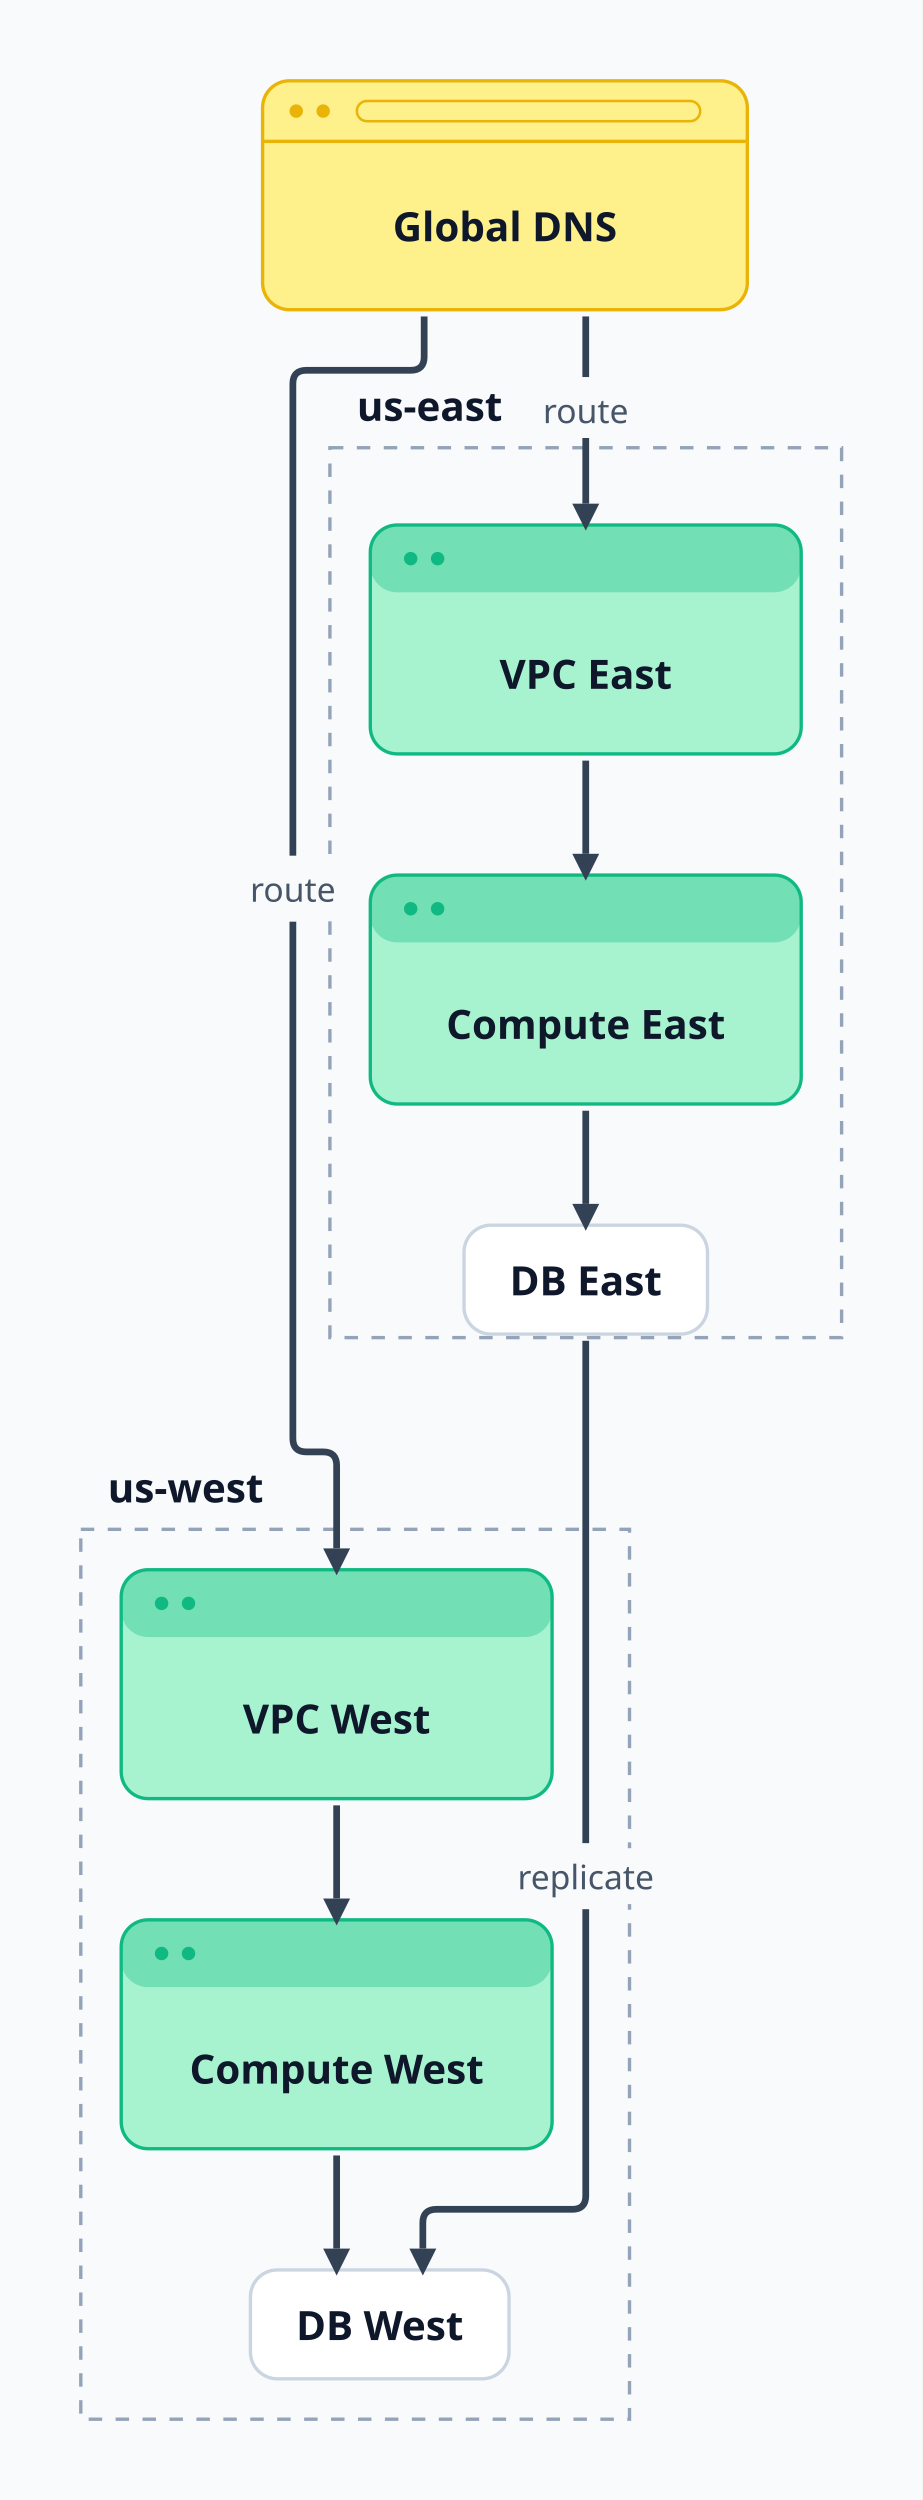
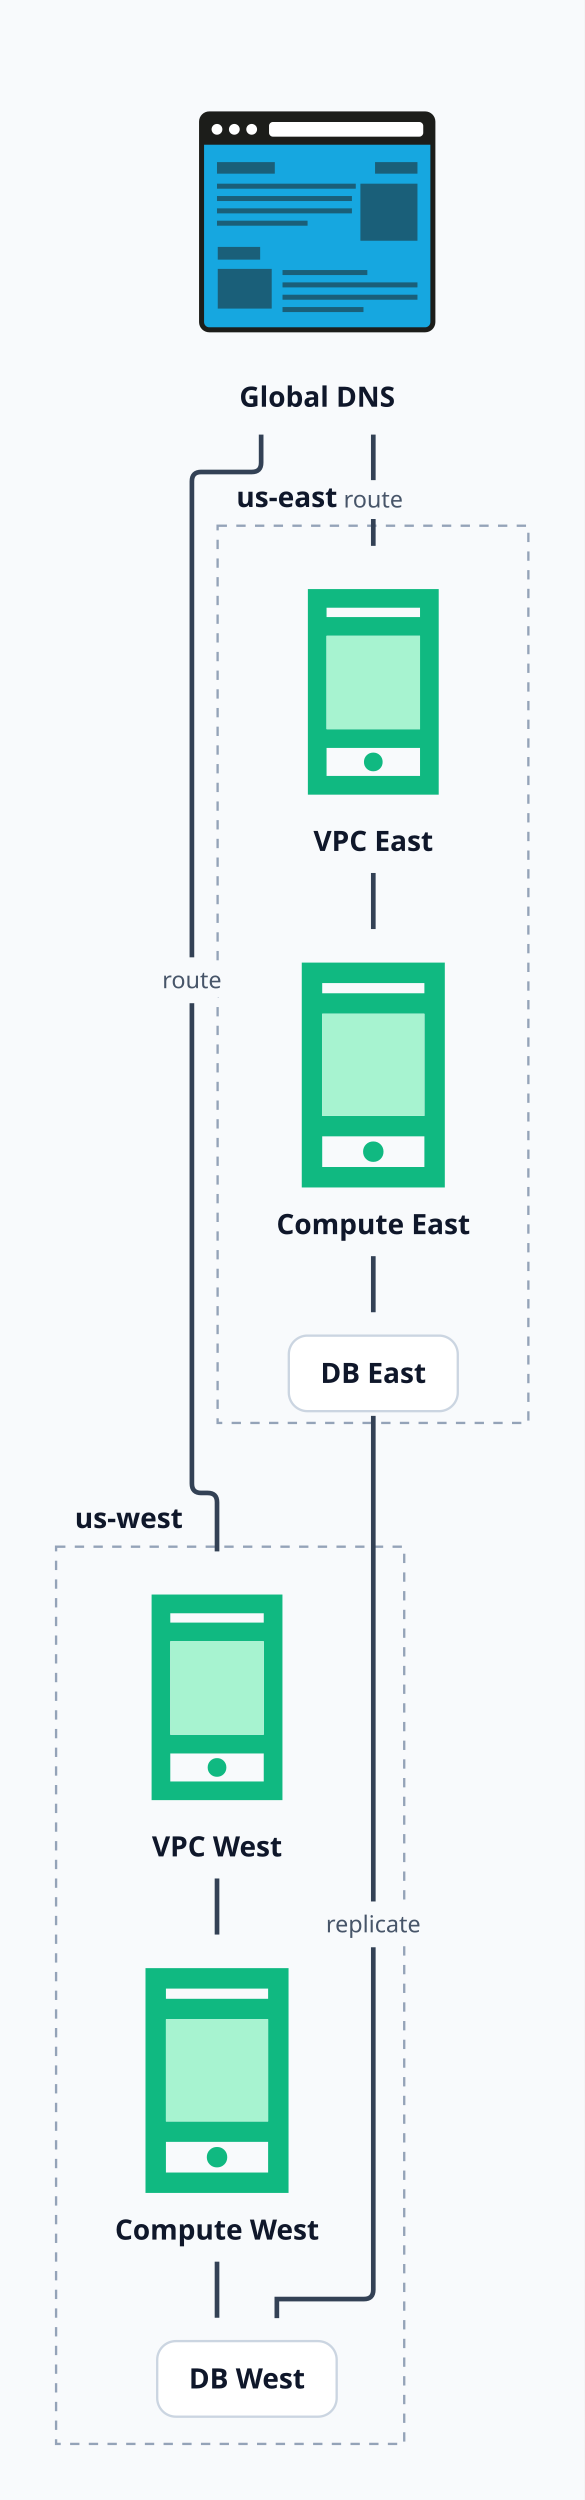
- <svg xmlns="http://www.w3.org/2000/svg" viewBox="0 0 274 742.638">
+ <svg xmlns="http://www.w3.org/2000/svg" viewBox="0 0 250.132 1069.964">
  <defs>
    <filter id="cora-shadow-blur" x="-50%" y="-50%" width="200%" height="200%">
      <feGaussianBlur stdDeviation="0" />
    </filter>
-     <marker id="cora-marker-arrow" markerWidth="8" markerHeight="8" refX="0" refY="4" orient="auto" markerUnits="userSpaceOnUse">
+     <marker id="cora-marker-arrow" markerWidth="8" markerHeight="8" refX="8" refY="4" orient="auto-start-reverse" markerUnits="userSpaceOnUse">
      <path d="M 0 0 L 8 4 L 0 8 z" fill="#334155" />
    </marker>
-     <marker id="cora-marker-circle" markerWidth="8" markerHeight="8" refX="4" refY="4" orient="auto" markerUnits="userSpaceOnUse">
+     <marker id="cora-marker-circle" markerWidth="8" markerHeight="8" refX="4" refY="4" orient="auto-start-reverse" markerUnits="userSpaceOnUse">
      <circle cx="4" cy="4" r="2.88" fill="none" stroke="#334155" stroke-width="1.5" />
    </marker>
-     <marker id="cora-marker-filled-circle" markerWidth="8" markerHeight="8" refX="4" refY="4" orient="auto" markerUnits="userSpaceOnUse">
+     <marker id="cora-marker-filled-circle" markerWidth="8" markerHeight="8" refX="4" refY="4" orient="auto-start-reverse" markerUnits="userSpaceOnUse">
      <circle cx="4" cy="4" r="2.88" fill="#334155" />
    </marker>
+     <marker id="cora-marker-diamond" markerWidth="8" markerHeight="8" refX="4" refY="4" orient="auto-start-reverse" markerUnits="userSpaceOnUse">
+       <path d="M 4 0 L 8 4 L 4 8 L 0 4 Z" fill="none" stroke="#334155" stroke-width="1.5" />
+     </marker>
+     <marker id="cora-marker-filled-diamond" markerWidth="8" markerHeight="8" refX="4" refY="4" orient="auto-start-reverse" markerUnits="userSpaceOnUse">
+       <path d="M 4 0 L 8 4 L 4 8 L 0 4 Z" fill="#334155" />
+     </marker>
+     <marker id="cora-marker-square" markerWidth="8" markerHeight="8" refX="4" refY="4" orient="auto-start-reverse" markerUnits="userSpaceOnUse">
+       <rect x="1.12" y="1.12" width="5.76" height="5.76" fill="none" stroke="#334155" stroke-width="1.5" />
+     </marker>
+     <marker id="cora-marker-filled-square" markerWidth="8" markerHeight="8" refX="4" refY="4" orient="auto-start-reverse" markerUnits="userSpaceOnUse">
+       <rect x="1.12" y="1.12" width="5.76" height="5.76" fill="#334155" />
+     </marker>
  </defs>
-   <rect x="0" y="0" width="274" height="742.638" fill="#f8fafc" />
+   <rect x="0" y="0" width="250.132" height="1069.964" fill="#f8fafc" />
  <g id="groups">
    <g>
-       <rect x="98" y="133" width="152" height="264.344" fill="none" stroke="#94a3b8" stroke-width="1" stroke-dasharray="4 4" />
-       <text x="106" y="125" font-family="'Noto Sans', sans-serif" font-size="12" font-weight="600" fill="#0f172a">us-east</text>
+       <rect x="93.132" y="225" width="133" height="384" fill="none" stroke="#94a3b8" stroke-width="1" stroke-dasharray="4 4" />
+       <text x="101.132" y="217" font-family="'Noto Sans', sans-serif" font-size="12" font-weight="600" fill="#0f172a">us-east</text>
    </g>
    <g>
-       <rect x="24" y="454.294" width="163" height="264.344" fill="none" stroke="#94a3b8" stroke-width="1" stroke-dasharray="4 4" />
-       <text x="32" y="446.294" font-family="'Noto Sans', sans-serif" font-size="12" font-weight="600" fill="#0f172a">us-west</text>
+       <rect x="24" y="661.964" width="149" height="384" fill="none" stroke="#94a3b8" stroke-width="1" stroke-dasharray="4 4" />
+       <text x="32" y="653.964" font-family="'Noto Sans', sans-serif" font-size="12" font-weight="600" fill="#0f172a">us-west</text>
    </g>
  </g>
  <g id="nodes">
    <g>
-       <rect x="78" y="24" width="144" height="68" rx="8" ry="8" fill="#fef08a" stroke="#eab308" stroke-width="1" />
-       <line x1="78" y1="42" x2="222" y2="42" stroke="#eab308" stroke-width="1" />
-       <circle cx="88" cy="33" r="2" fill="#eab308" />
-       <circle cx="96" cy="33" r="2" fill="#eab308" />
-       <rect x="106" y="30" width="102" height="6" rx="3" fill="#fef08a" stroke="#eab308" stroke-width="0.75" />
-       <text x="150" y="71.656" text-anchor="middle" font-family="'Noto Sans', sans-serif" font-size="12" font-weight="600" fill="#0f172a">
-         <tspan x="150" dy="0">Global DNS</tspan>
+       <path d="M 86.264 52.05 C 86.264 50.235 87.749 48.75 89.564 48.75 L 181.964 48.75 C 183.779 48.75 185.264 50.235 185.264 52.05 L 185.264 137.85 C 185.264 139.665 183.779 141.15 181.964 141.15 L 89.564 141.15 C 87.749 141.15 86.264 139.665 86.264 137.85 Z" fill="#16a7e0" stroke="#1c1d1a" stroke-width="2.145" stroke-linejoin="round" />
+       <path d="M 86.264 52.05 C 86.264 50.235 87.749 48.75 89.564 48.75 L 181.964 48.75 C 183.779 48.75 185.264 50.235 185.264 52.05 L 185.264 61.95 L 86.264 61.95 Z" fill="#1c1d1a" />
+       <circle cx="92.864" cy="55.35" r="2.31" fill="#ffffff" />
+       <circle cx="100.289" cy="55.35" r="2.31" fill="#ffffff" />
+       <circle cx="107.714" cy="55.35" r="2.31" fill="#ffffff" />
+       <rect x="115.139" y="52.215" width="66" height="6.27" rx="1.65" fill="#ffffff" />
+       <g fill="#1c1d1a" opacity="0.52">
+         <rect x="92.864" y="69.375" width="24.75" height="4.95" />
+         <rect x="160.514" y="69.375" width="18.15" height="4.95" />
+         <rect x="92.864" y="78.615" width="59.4" height="2.145" />
+         <rect x="92.864" y="83.895" width="57.75" height="2.145" />
+         <rect x="92.864" y="89.175" width="57.75" height="2.145" />
+         <rect x="92.864" y="94.455" width="38.775" height="2.145" />
+         <rect x="154.244" y="78.615" width="24.42" height="24.42" />
+         <rect x="93.194" y="105.675" width="18.15" height="5.445" />
+         <rect x="93.194" y="115.08" width="23.1" height="16.995" />
+         <rect x="120.914" y="115.575" width="36.3" height="2.145" />
+         <rect x="120.914" y="120.855" width="57.75" height="2.145" />
+         <rect x="120.914" y="126.135" width="57.75" height="2.145" />
+         <rect x="120.914" y="131.415" width="34.65" height="2.145" />
+       </g>
+       <text x="135.764" y="174.08" text-anchor="middle" font-family="'Noto Sans', sans-serif" font-size="12" font-weight="600" fill="#0f172a">
+         <tspan x="135.764" dy="0">Global DNS</tspan>
      </text>
    </g>
    <g>
-       <rect x="110" y="155.95" width="128" height="68" rx="8" ry="8" fill="#a7f3d0" stroke="#10b981" stroke-width="1" />
-       <rect x="110" y="155.95" width="128" height="20" rx="8" ry="8" fill="#10b981" opacity="0.35" />
-       <circle cx="122" cy="165.95" r="2" fill="#10b981" />
-       <circle cx="130" cy="165.95" r="2" fill="#10b981" />
-       <text x="174" y="204.606" text-anchor="middle" font-family="'Noto Sans', sans-serif" font-size="12" font-weight="600" fill="#0f172a">
-         <tspan x="174" dy="0">VPC East</tspan>
+       <g transform="translate(111.764, 248.1) scale(4)">
+         <path d="M5 23V1h14v22zm2-5v3h10v-3zm5 2.5q.425 0 .713-.288T13 19.5t-.288-.712T12 18.5t-.712.288T11 19.5t.288.713t.712.287M7 16h10V6H7zM7 4h10V3H7zm0 14v3zM7 4V3z" fill="#10b981" />
+         <rect x="7" y="6" width="10" height="10" fill="#a7f3d0" />
+       </g>
+       <text x="159.764" y="364.18" text-anchor="middle" font-family="'Noto Sans', sans-serif" font-size="12" font-weight="600" fill="#0f172a">
+         <tspan x="159.764" dy="0">VPC East</tspan>
      </text>
    </g>
    <g>
-       <rect x="110" y="259.95" width="128" height="68" rx="8" ry="8" fill="#a7f3d0" stroke="#10b981" stroke-width="1" />
-       <rect x="110" y="259.95" width="128" height="20" rx="8" ry="8" fill="#10b981" opacity="0.35" />
-       <circle cx="122" cy="269.95" r="2" fill="#10b981" />
-       <circle cx="130" cy="269.95" r="2" fill="#10b981" />
-       <text x="174" y="308.606" text-anchor="middle" font-family="'Noto Sans', sans-serif" font-size="12" font-weight="600" fill="#0f172a">
-         <tspan x="174" dy="0">Compute East</tspan>
+       <g transform="translate(107.284, 407.62) scale(4.373333)">
+         <path d="M5 23V1h14v22zm2-5v3h10v-3zm5 2.5q.425 0 .713-.288T13 19.5t-.288-.712T12 18.5t-.712.288T11 19.5t.288.713t.712.287M7 16h10V6H7zM7 4h10V3H7zm0 14v3zM7 4V3z" fill="#10b981" />
+         <rect x="7" y="6" width="10" height="10" fill="#a7f3d0" />
+       </g>
+       <text x="159.764" y="528.18" text-anchor="middle" font-family="'Noto Sans', sans-serif" font-size="12" font-weight="600" fill="#0f172a">
+         <tspan x="159.764" dy="0">Compute East</tspan>
      </text>
    </g>
    <g>
-       <rect x="137.842" y="363.95" width="72.316" height="32.344" rx="8" ry="8" fill="#ffffff" stroke="#cbd5e1" stroke-width="1" />
-       <text x="174" y="384.778" text-anchor="middle" font-family="'Noto Sans', sans-serif" font-size="12" font-weight="600" fill="#0f172a">
-         <tspan x="174" dy="0">DB East</tspan>
+       <rect x="123.606" y="571.62" width="72.316" height="32.344" rx="8" ry="8" fill="#ffffff" stroke="#cbd5e1" stroke-width="1" />
+       <text x="159.764" y="591.872" text-anchor="middle" font-family="'Noto Sans', sans-serif" font-size="12" font-weight="600" fill="#0f172a">
+         <tspan x="159.764" dy="0">DB East</tspan>
      </text>
    </g>
    <g>
-       <rect x="36" y="466.294" width="128" height="68" rx="8" ry="8" fill="#a7f3d0" stroke="#10b981" stroke-width="1" />
-       <rect x="36" y="466.294" width="128" height="20" rx="8" ry="8" fill="#10b981" opacity="0.35" />
-       <circle cx="48" cy="476.294" r="2" fill="#10b981" />
-       <circle cx="56" cy="476.294" r="2" fill="#10b981" />
-       <text x="100" y="514.95" text-anchor="middle" font-family="'Noto Sans', sans-serif" font-size="12" font-weight="600" fill="#0f172a">
-         <tspan x="100" dy="0">VPC West</tspan>
+       <g transform="translate(44.882, 678.444) scale(4)">
+         <path d="M5 23V1h14v22zm2-5v3h10v-3zm5 2.5q.425 0 .713-.288T13 19.5t-.288-.712T12 18.5t-.712.288T11 19.5t.288.713t.712.287M7 16h10V6H7zM7 4h10V3H7zm0 14v3zM7 4V3z" fill="#10b981" />
+         <rect x="7" y="6" width="10" height="10" fill="#a7f3d0" />
+       </g>
+       <text x="92.882" y="794.524" text-anchor="middle" font-family="'Noto Sans', sans-serif" font-size="12" font-weight="600" fill="#0f172a">
+         <tspan x="92.882" dy="0">VPC West</tspan>
      </text>
    </g>
    <g>
-       <rect x="36" y="570.294" width="128" height="68" rx="8" ry="8" fill="#a7f3d0" stroke="#10b981" stroke-width="1" />
-       <rect x="36" y="570.294" width="128" height="20" rx="8" ry="8" fill="#10b981" opacity="0.35" />
-       <circle cx="48" cy="580.294" r="2" fill="#10b981" />
-       <circle cx="56" cy="580.294" r="2" fill="#10b981" />
-       <text x="100" y="618.95" text-anchor="middle" font-family="'Noto Sans', sans-serif" font-size="12" font-weight="600" fill="#0f172a">
-         <tspan x="100" dy="0">Compute West</tspan>
+       <g transform="translate(40.402, 837.964) scale(4.373333)">
+         <path d="M5 23V1h14v22zm2-5v3h10v-3zm5 2.5q.425 0 .713-.288T13 19.5t-.288-.712T12 18.5t-.712.288T11 19.5t.288.713t.712.287M7 16h10V6H7zM7 4h10V3H7zm0 14v3zM7 4V3z" fill="#10b981" />
+         <rect x="7" y="6" width="10" height="10" fill="#a7f3d0" />
+       </g>
+       <text x="92.882" y="958.524" text-anchor="middle" font-family="'Noto Sans', sans-serif" font-size="12" font-weight="600" fill="#0f172a">
+         <tspan x="92.882" dy="0">Compute West</tspan>
      </text>
    </g>
    <g>
-       <rect x="74.395" y="674.294" width="76.816" height="32.344" rx="8" ry="8" fill="#ffffff" stroke="#cbd5e1" stroke-width="1" />
-       <text x="112.803" y="695.122" text-anchor="middle" font-family="'Noto Sans', sans-serif" font-size="12" font-weight="600" fill="#0f172a">
-         <tspan x="112.803" dy="0">DB West</tspan>
+       <rect x="67.277" y="1001.964" width="76.816" height="32.344" rx="8" ry="8" fill="#ffffff" stroke="#cbd5e1" stroke-width="1" />
+       <text x="105.685" y="1022.216" text-anchor="middle" font-family="'Noto Sans', sans-serif" font-size="12" font-weight="600" fill="#0f172a">
+         <tspan x="105.685" dy="0">DB West</tspan>
      </text>
    </g>
  </g>
  <g id="edges">
-     <path d="M 174 94 L 174 112 M 174 125.62 L 174 149.62" fill="none" stroke="#334155" stroke-width="2" marker-end="url(#cora-marker-arrow)" />
-     <path d="M 126 94 L 126 106 Q 126 110 122 110 L 91 110 Q 87 110 87 114 L 87 254.172 M 87 273.792 L 87 427.294 Q 87 431.294 91 431.294 L 96 431.294 Q 100 431.294 100 435.294 L 100 459.964" fill="none" stroke="#334155" stroke-width="2" marker-end="url(#cora-marker-arrow)" />
-     <path d="M 174 225.95 L 174 253.62" fill="none" stroke="#334155" stroke-width="2" marker-end="url(#cora-marker-arrow)" />
-     <path d="M 174 329.95 L 174 357.62" fill="none" stroke="#334155" stroke-width="2" marker-end="url(#cora-marker-arrow)" />
-     <path d="M 100 536.294 L 100 563.964" fill="none" stroke="#334155" stroke-width="2" marker-end="url(#cora-marker-arrow)" />
-     <path d="M 100 640.294 L 100 667.964" fill="none" stroke="#334155" stroke-width="2" marker-end="url(#cora-marker-arrow)" />
-     <path d="M 174 398.294 L 174 547.516 M 174 567.136 L 174 652.294 Q 174 656.294 170 656.294 L 129.605 656.294 Q 125.605 656.294 125.605 660.294 L 125.605 667.964" fill="none" stroke="#334155" stroke-width="2" marker-end="url(#cora-marker-arrow)" />
+     <path d="M 159.764 186 L 159.764 208 M 159.764 209.62 L 159.764 233.62" fill="none" stroke="#334155" stroke-width="2" />
+     <path d="M 111.764 186 L 111.764 198 Q 111.764 202 107.764 202 L 86.132 202 Q 82.132 202 82.132 206 L 82.132 409.731 M 82.132 429.351 L 82.132 634.964 Q 82.132 638.964 86.132 638.964 L 88.882 638.964 Q 92.882 638.964 92.882 642.964 L 92.882 663.964" fill="none" stroke="#334155" stroke-width="2" />
+     <path d="M 159.764 373.62 L 159.764 397.62" fill="none" stroke="#334155" stroke-width="2" />
+     <path d="M 159.764 537.62 L 159.764 561.62" fill="none" stroke="#334155" stroke-width="2" />
+     <path d="M 92.882 803.964 L 92.882 827.964" fill="none" stroke="#334155" stroke-width="2" />
+     <path d="M 92.882 967.964 L 92.882 991.964" fill="none" stroke="#334155" stroke-width="2" />
+     <path d="M 159.764 605.964 L 159.764 813.792 M 159.764 833.412 L 159.764 979.964 Q 159.764 983.964 155.764 983.964 L 118.487 983.964 L 118.487 992.124" fill="none" stroke="#334155" stroke-width="2" />
+     <path d="M 159.764 186 L 159.764 241.62" fill="none" stroke="transparent" stroke-width="0.001" marker-end="url(#cora-marker-arrow)" />
+     <path d="M 111.764 186 L 111.764 194 Q 111.764 202 103.764 202 L 90.132 202 Q 82.132 202 82.132 210 L 82.132 633.589 Q 82.132 638.964 87.507 638.964 L 87.507 638.964 Q 92.882 638.964 92.882 644.339 L 92.882 671.964" fill="none" stroke="transparent" stroke-width="0.001" marker-end="url(#cora-marker-arrow)" />
+     <path d="M 159.764 373.62 L 159.764 405.62" fill="none" stroke="transparent" stroke-width="0.001" marker-end="url(#cora-marker-arrow)" />
+     <path d="M 159.764 537.62 L 159.764 569.62" fill="none" stroke="transparent" stroke-width="0.001" marker-end="url(#cora-marker-arrow)" />
+     <path d="M 92.882 803.964 L 92.882 835.964" fill="none" stroke="transparent" stroke-width="0.001" marker-end="url(#cora-marker-arrow)" />
+     <path d="M 92.882 967.964 L 92.882 999.964" fill="none" stroke="transparent" stroke-width="0.001" marker-end="url(#cora-marker-arrow)" />
+     <path d="M 159.764 605.964 L 159.764 975.964 Q 159.764 983.964 151.764 983.964 L 126.487 983.964 Q 118.487 983.964 118.487 991.964 L 118.487 999.964" fill="none" stroke="transparent" stroke-width="0.001" marker-end="url(#cora-marker-arrow)" />
  </g>
  <g id="edge-bridge-masks" />
  <g id="edge-bridges" />
  <g id="edge-labels">
    <g>
-       <rect x="158.295" y="113.5" width="31.41" height="16.62" rx="8.31" ry="8.31" fill="#f8fafc" />
-       <text x="174" y="125.69" text-anchor="middle" font-family="'Noto Sans', sans-serif" font-size="10" font-weight="400" fill="#475569">route</text>
+       <rect x="144.059" y="205.5" width="31.41" height="16.62" rx="8.31" ry="8.31" fill="#f8fafc" />
+       <text x="159.764" y="217.21" text-anchor="middle" font-family="'Noto Sans', sans-serif" font-size="10" font-weight="400" fill="#475569">route</text>
    </g>
    <g>
-       <rect x="71.295" y="255.672" width="31.41" height="16.62" rx="8.31" ry="8.31" fill="#f8fafc" />
-       <text x="87" y="267.862" text-anchor="middle" font-family="'Noto Sans', sans-serif" font-size="10" font-weight="400" fill="#475569">route</text>
+       <rect x="66.427" y="411.231" width="31.41" height="16.62" rx="8.31" ry="8.31" fill="#f8fafc" />
+       <text x="82.132" y="422.941" text-anchor="middle" font-family="'Noto Sans', sans-serif" font-size="10" font-weight="400" fill="#475569">route</text>
    </g>
    <g>
-       <rect x="150.73" y="549.016" width="46.54" height="16.62" rx="8.31" ry="8.31" fill="#f8fafc" />
-       <text x="174" y="561.206" text-anchor="middle" font-family="'Noto Sans', sans-serif" font-size="10" font-weight="400" fill="#475569">replicate</text>
+       <rect x="136.494" y="815.292" width="46.54" height="16.62" rx="8.31" ry="8.31" fill="#f8fafc" />
+       <text x="159.764" y="827.002" text-anchor="middle" font-family="'Noto Sans', sans-serif" font-size="10" font-weight="400" fill="#475569">replicate</text>
    </g>
  </g>
</svg>
